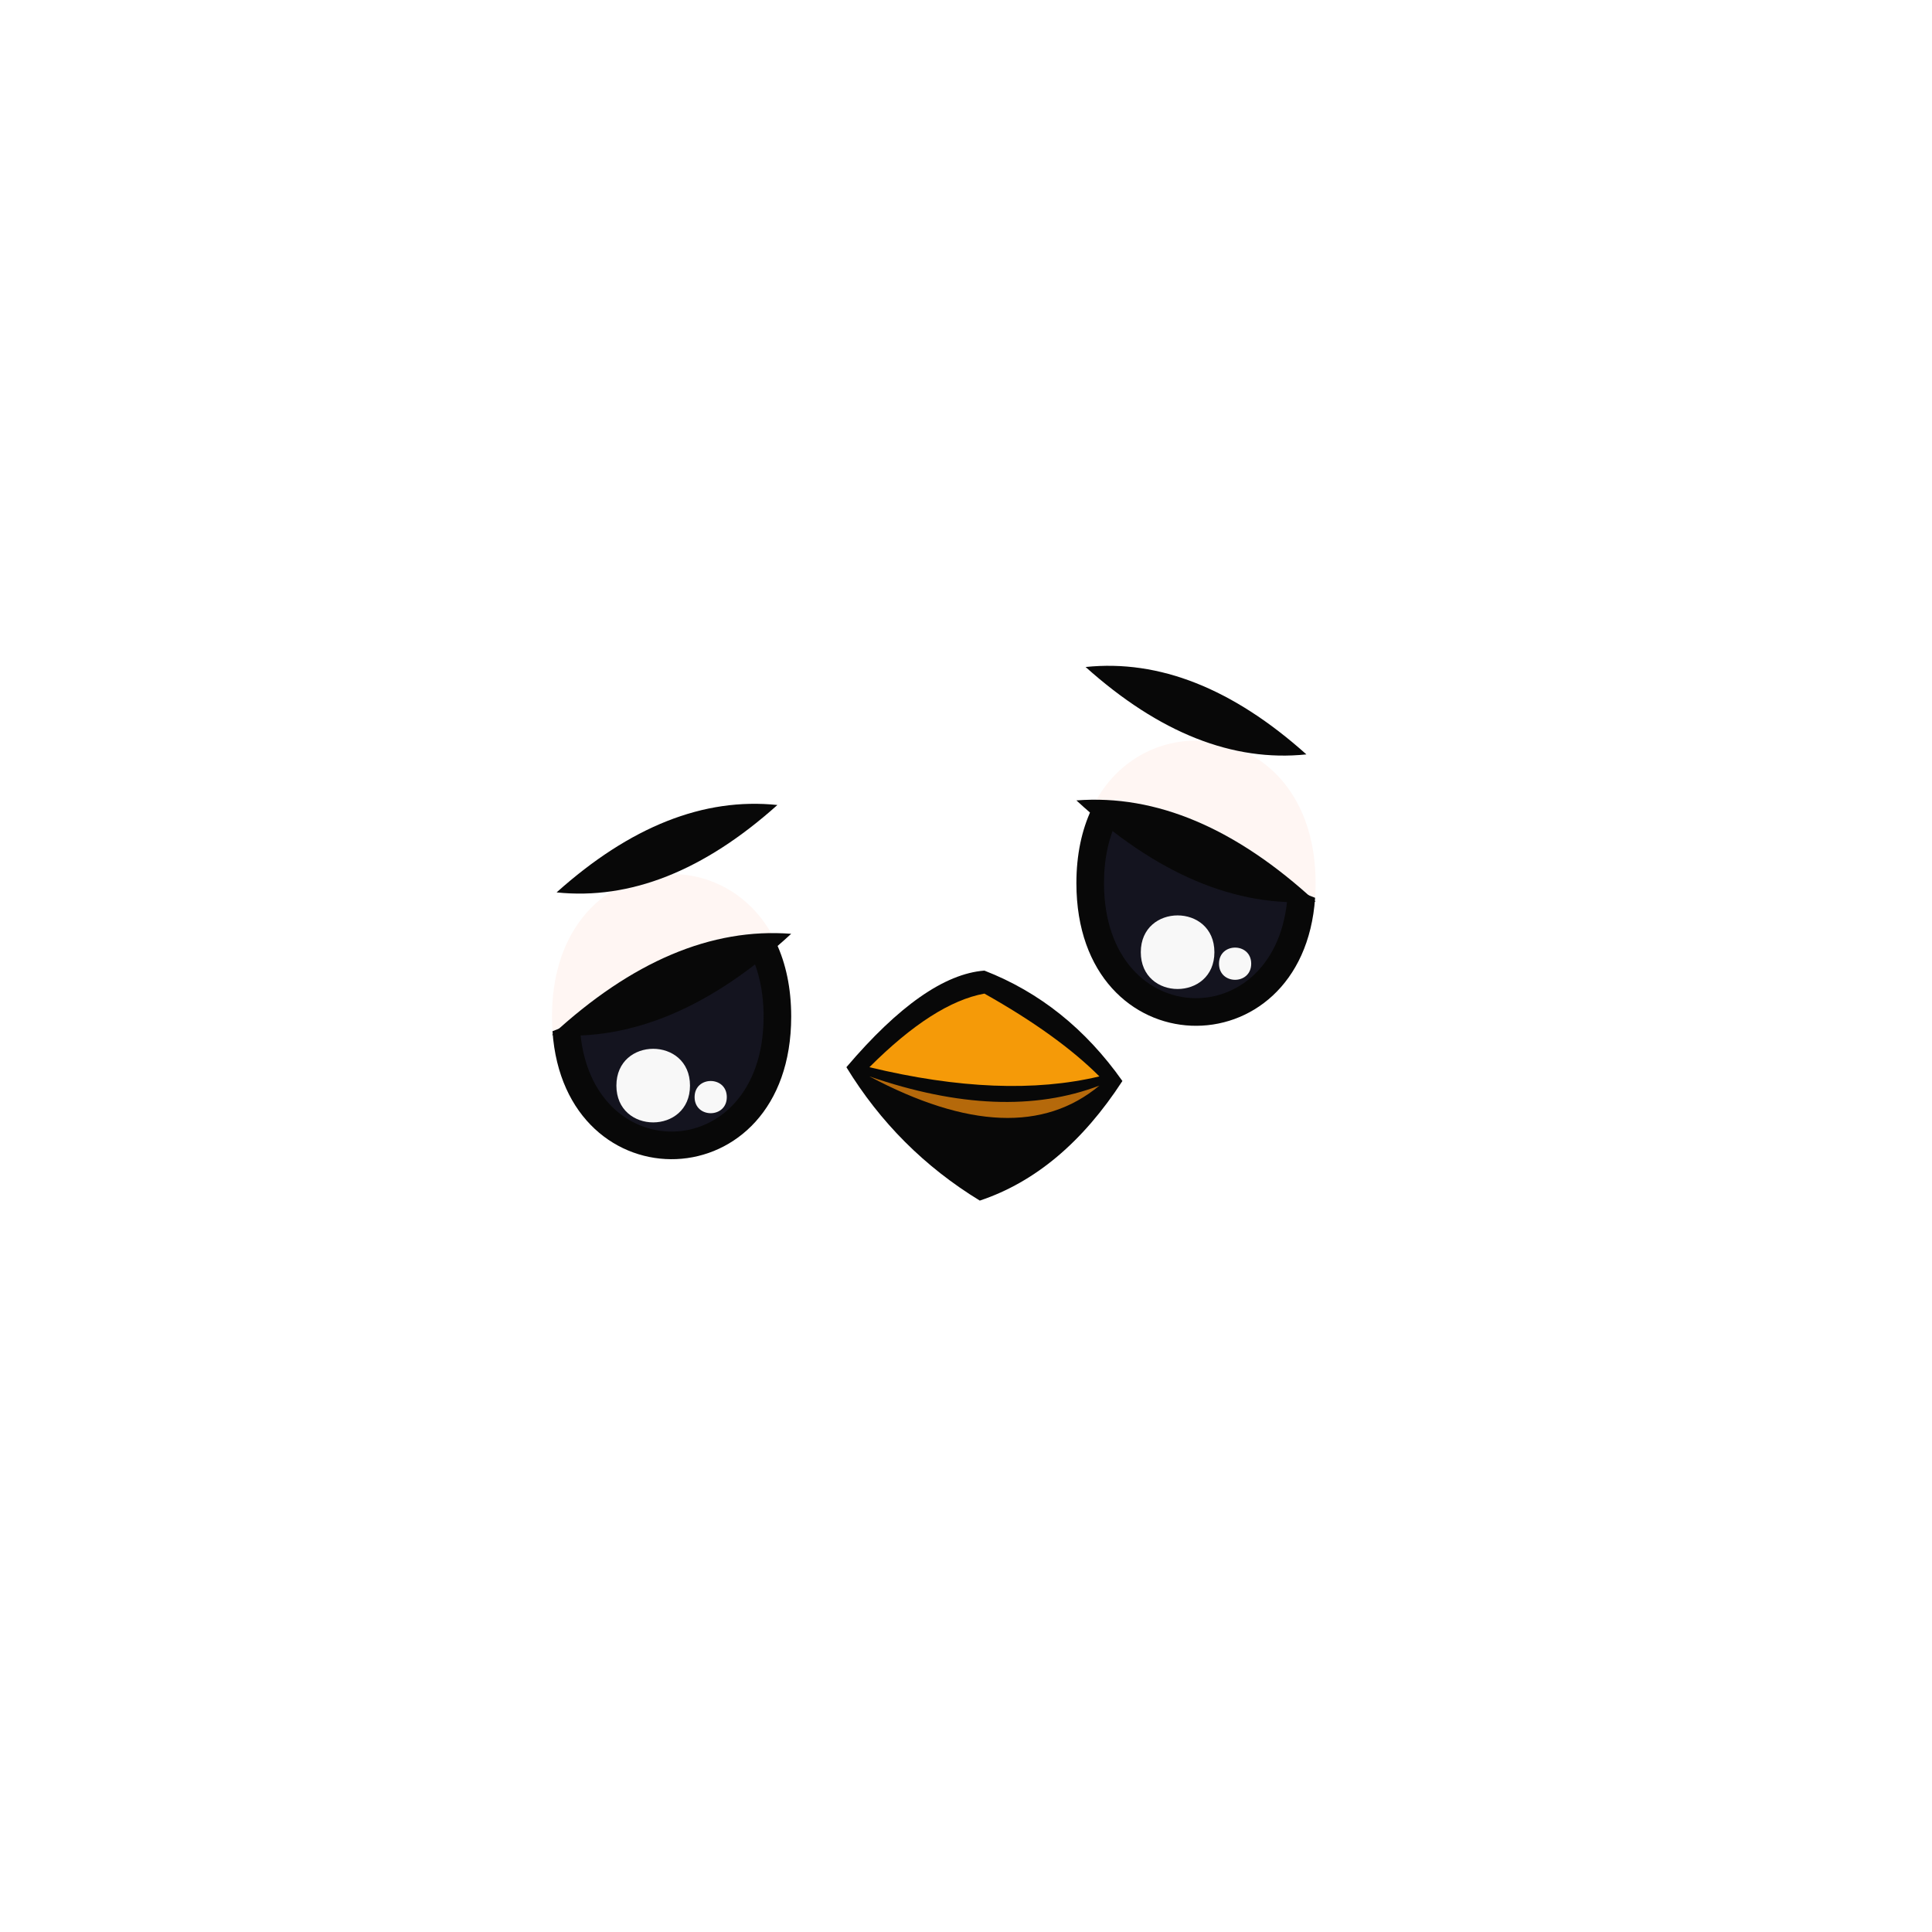
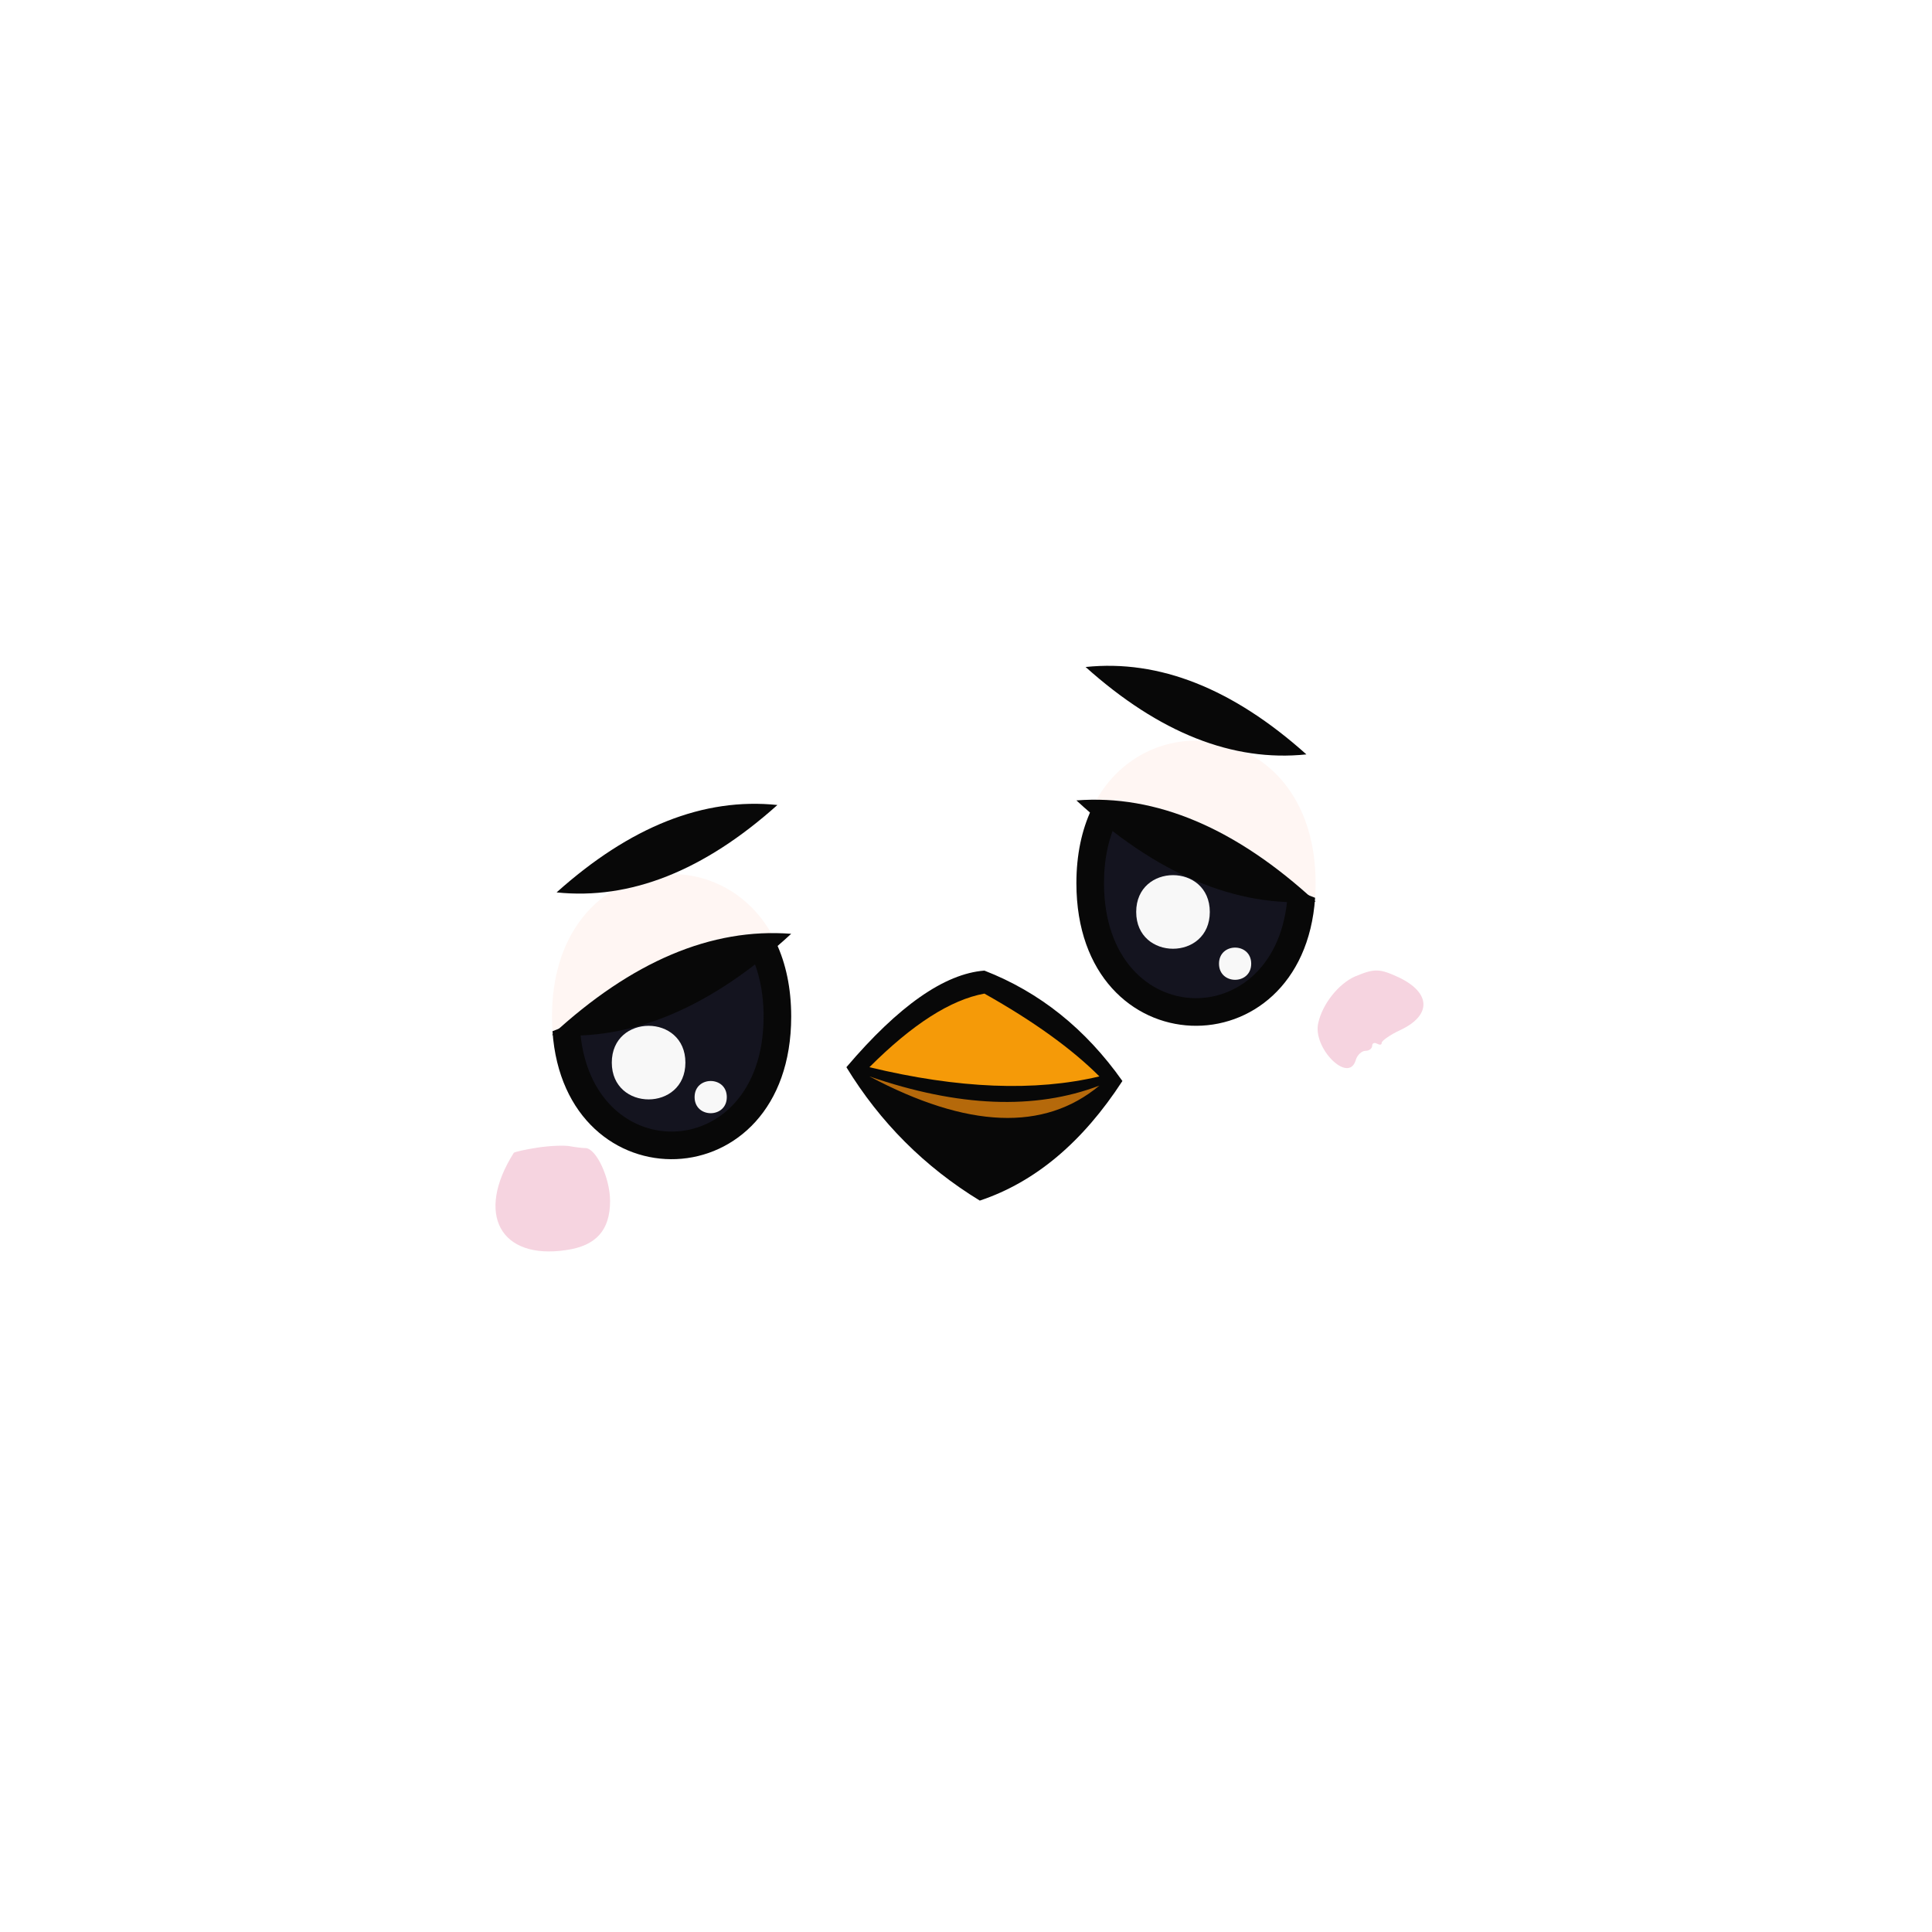
<svg xmlns="http://www.w3.org/2000/svg" viewBox="0 0 420 420">
  <g class="sthings-face" data-face="sad">
+     <g data-pip-part="cheeks">
+       <path fill="#f6d4e0" fill-rule="evenodd" d="M294.57 212.275C298.819 210.514 299.855 210.514 304.103 212.482C311.046 215.798 311.253 220.668 304.518 223.88C302.238 224.917 300.373 226.264 300.373 226.678C300.373 227.196 299.958 227.196 299.337 226.885C298.819 226.575 298.301 226.782 298.301 227.3C298.301 227.922 297.679 228.44 296.85 228.44C296.021 228.44 294.985 229.372 294.674 230.616C293.016 235.589 285.245 227.714 286.592 222.326C287.524 218.181 291.047 213.829 294.57 212.275Z" />
+       <path fill="#f6d4e0" fill-rule="evenodd" d="M116.874 249.476C119.569 249.062 122.677 248.958 123.817 249.165C124.957 249.373 126.511 249.58 127.236 249.58C129.62 249.58 132.624 256.108 132.624 261.082C132.624 267.402 129.62 270.822 123.092 271.754C108.689 273.93 103.3 263.879 111.694 250.616C111.901 250.409 114.18 249.891 116.874 249.476Z" />
+     </g>
    <path fill="#fff6f3" fill-rule="evenodd" d="M120 221C120 185.934 157.429 180.618 168.777 205.052L120.106 224.173C120.036 223.144 120 222.086 120 221Z" />
    <path fill="#080808" fill-rule="evenodd" d="M168.777 205.052C170.805 209.418 172 214.734 172 221C172 261.246 122.697 262.304 120.106 224.173L168.777 205.052Z" />
    <path fill="#14141f" fill-rule="evenodd" d="M163.118 207.275C164.921 210.951 166 215.526 166 221C166 254.045 126.686 254.33 126.009 221.854L163.118 207.275Z" />
-     <path fill="#f8f8f8" fill-rule="evenodd" d="M134 236C134 225.334 150 225.334 150 236C150 246.666 134 246.666 134 236Z" />
+     <path fill="#f8f8f8" fill-rule="evenodd" d="M133 231C133 220.334 149 220.334 149 231C149 241.666 133 241.666 133 231Z" />
    <path fill="#f8f8f8" fill-rule="evenodd" d="M151 238.5C151 233.833 158 233.833 158 238.5C158 243.167 151 243.167 151 238.5Z" />
    <path fill="#080808" fill-rule="evenodd" d="M120 225Q146 201 172 203Q146 227 120 225Z" />
    <path fill="#fff6f3" fill-rule="evenodd" d="M237.223 176.052C248.571 151.618 286 156.934 286 192C286 193.086 285.964 194.144 285.894 195.173L237.223 176.052Z" />
    <path fill="#080808" fill-rule="evenodd" d="M234 192C234 185.734 235.195 180.418 237.223 176.052L285.894 195.173C283.303 233.304 234 232.246 234 192Z" />
    <path fill="#14141f" fill-rule="evenodd" d="M240 192C240 186.526 241.079 181.951 242.882 178.275L279.991 192.854C279.314 225.33 240 225.045 240 192Z" />
-     <path fill="#f8f8f8" fill-rule="evenodd" d="M248 207C248 196.334 264 196.334 264 207C264 217.666 248 217.666 248 207Z" />
+     <path fill="#f8f8f8" fill-rule="evenodd" d="M247 198.25C247 187.584 263 187.584 263 198.25C263 208.916 247 208.916 247 198.25Z" />
    <path fill="#f8f8f8" fill-rule="evenodd" d="M265 209.5C265 204.833 272 204.833 272 209.5C272 214.167 265 214.167 265 209.5Z" />
    <path fill="#080808" fill-rule="evenodd" d="M234 174Q260 172 286 196Q260 198 234 174Z" />
    <path fill="#080808" fill-rule="evenodd" d="M121 194Q145 172.5 169 175Q145 196.5 121 194Z" />
    <path fill="#080808" fill-rule="evenodd" d="M236 145Q260 142.5 284 164Q260 166.5 236 145Z" />
    <g data-pip-part="beak">
      <path fill="#080808" fill-rule="evenodd" d="M184 232Q201 212 214 211Q232 218 244 235Q231 255 213 261Q195 250 184 232Z" />
      <path fill="#f59a08" fill-rule="evenodd" d="M189 232Q203 218 214 216Q230 225 239 234Q218 239 189 232Z" />
      <path fill="#b5690b" fill-rule="evenodd" d="M189 234Q218 244 239 236Q221 251 189 234Z" />
    </g>
  </g>
</svg>
